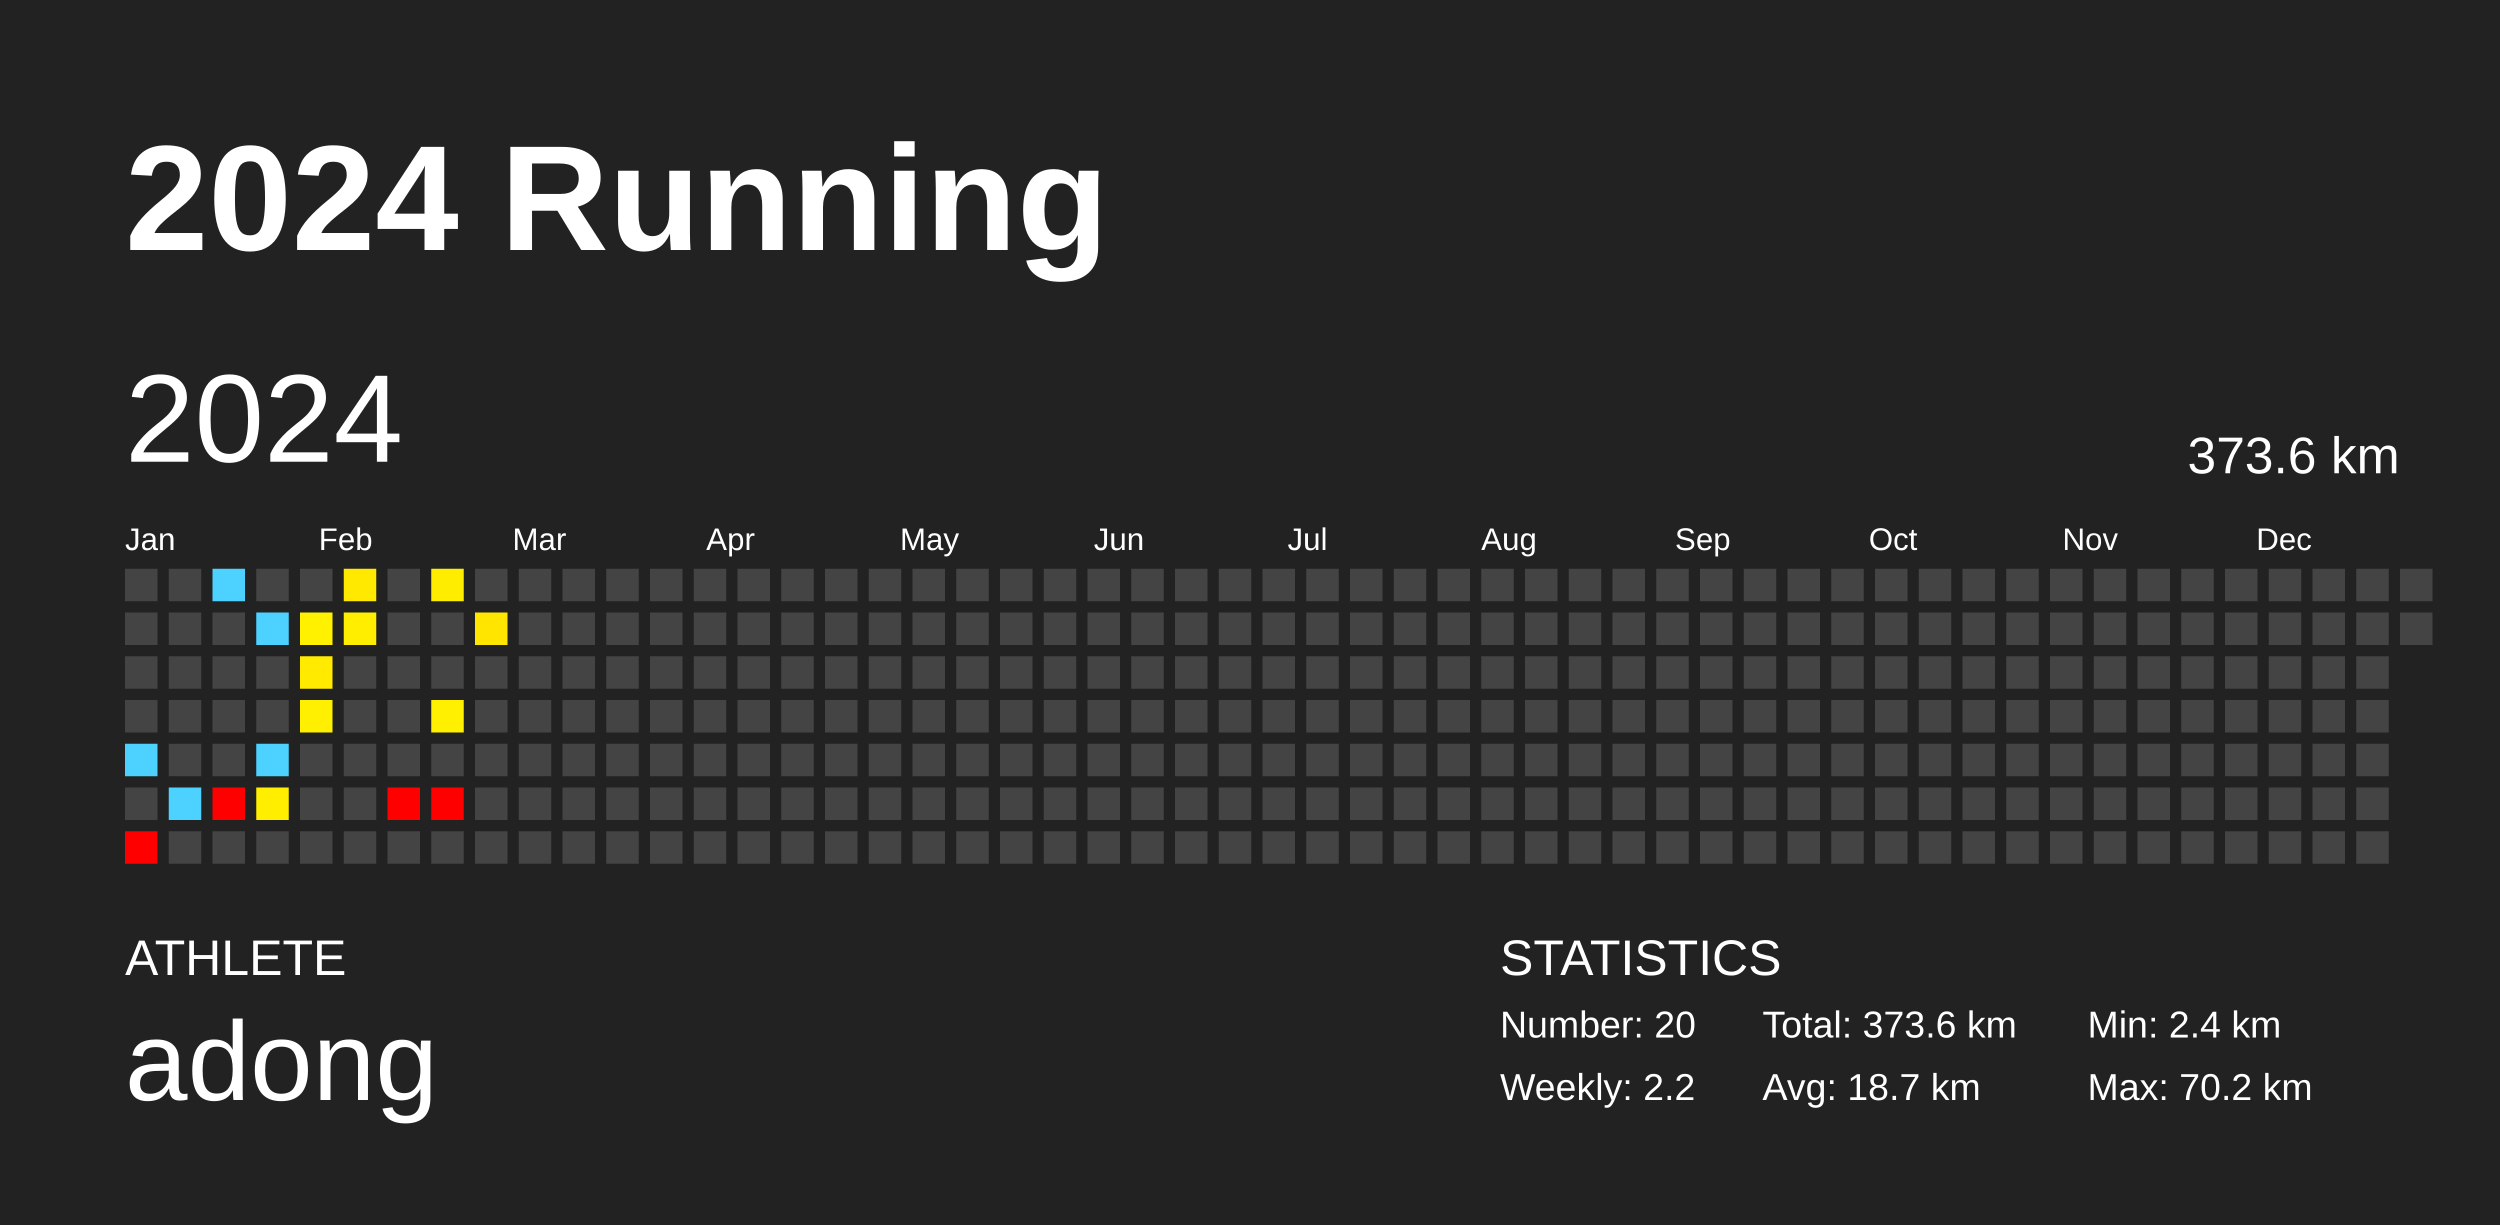
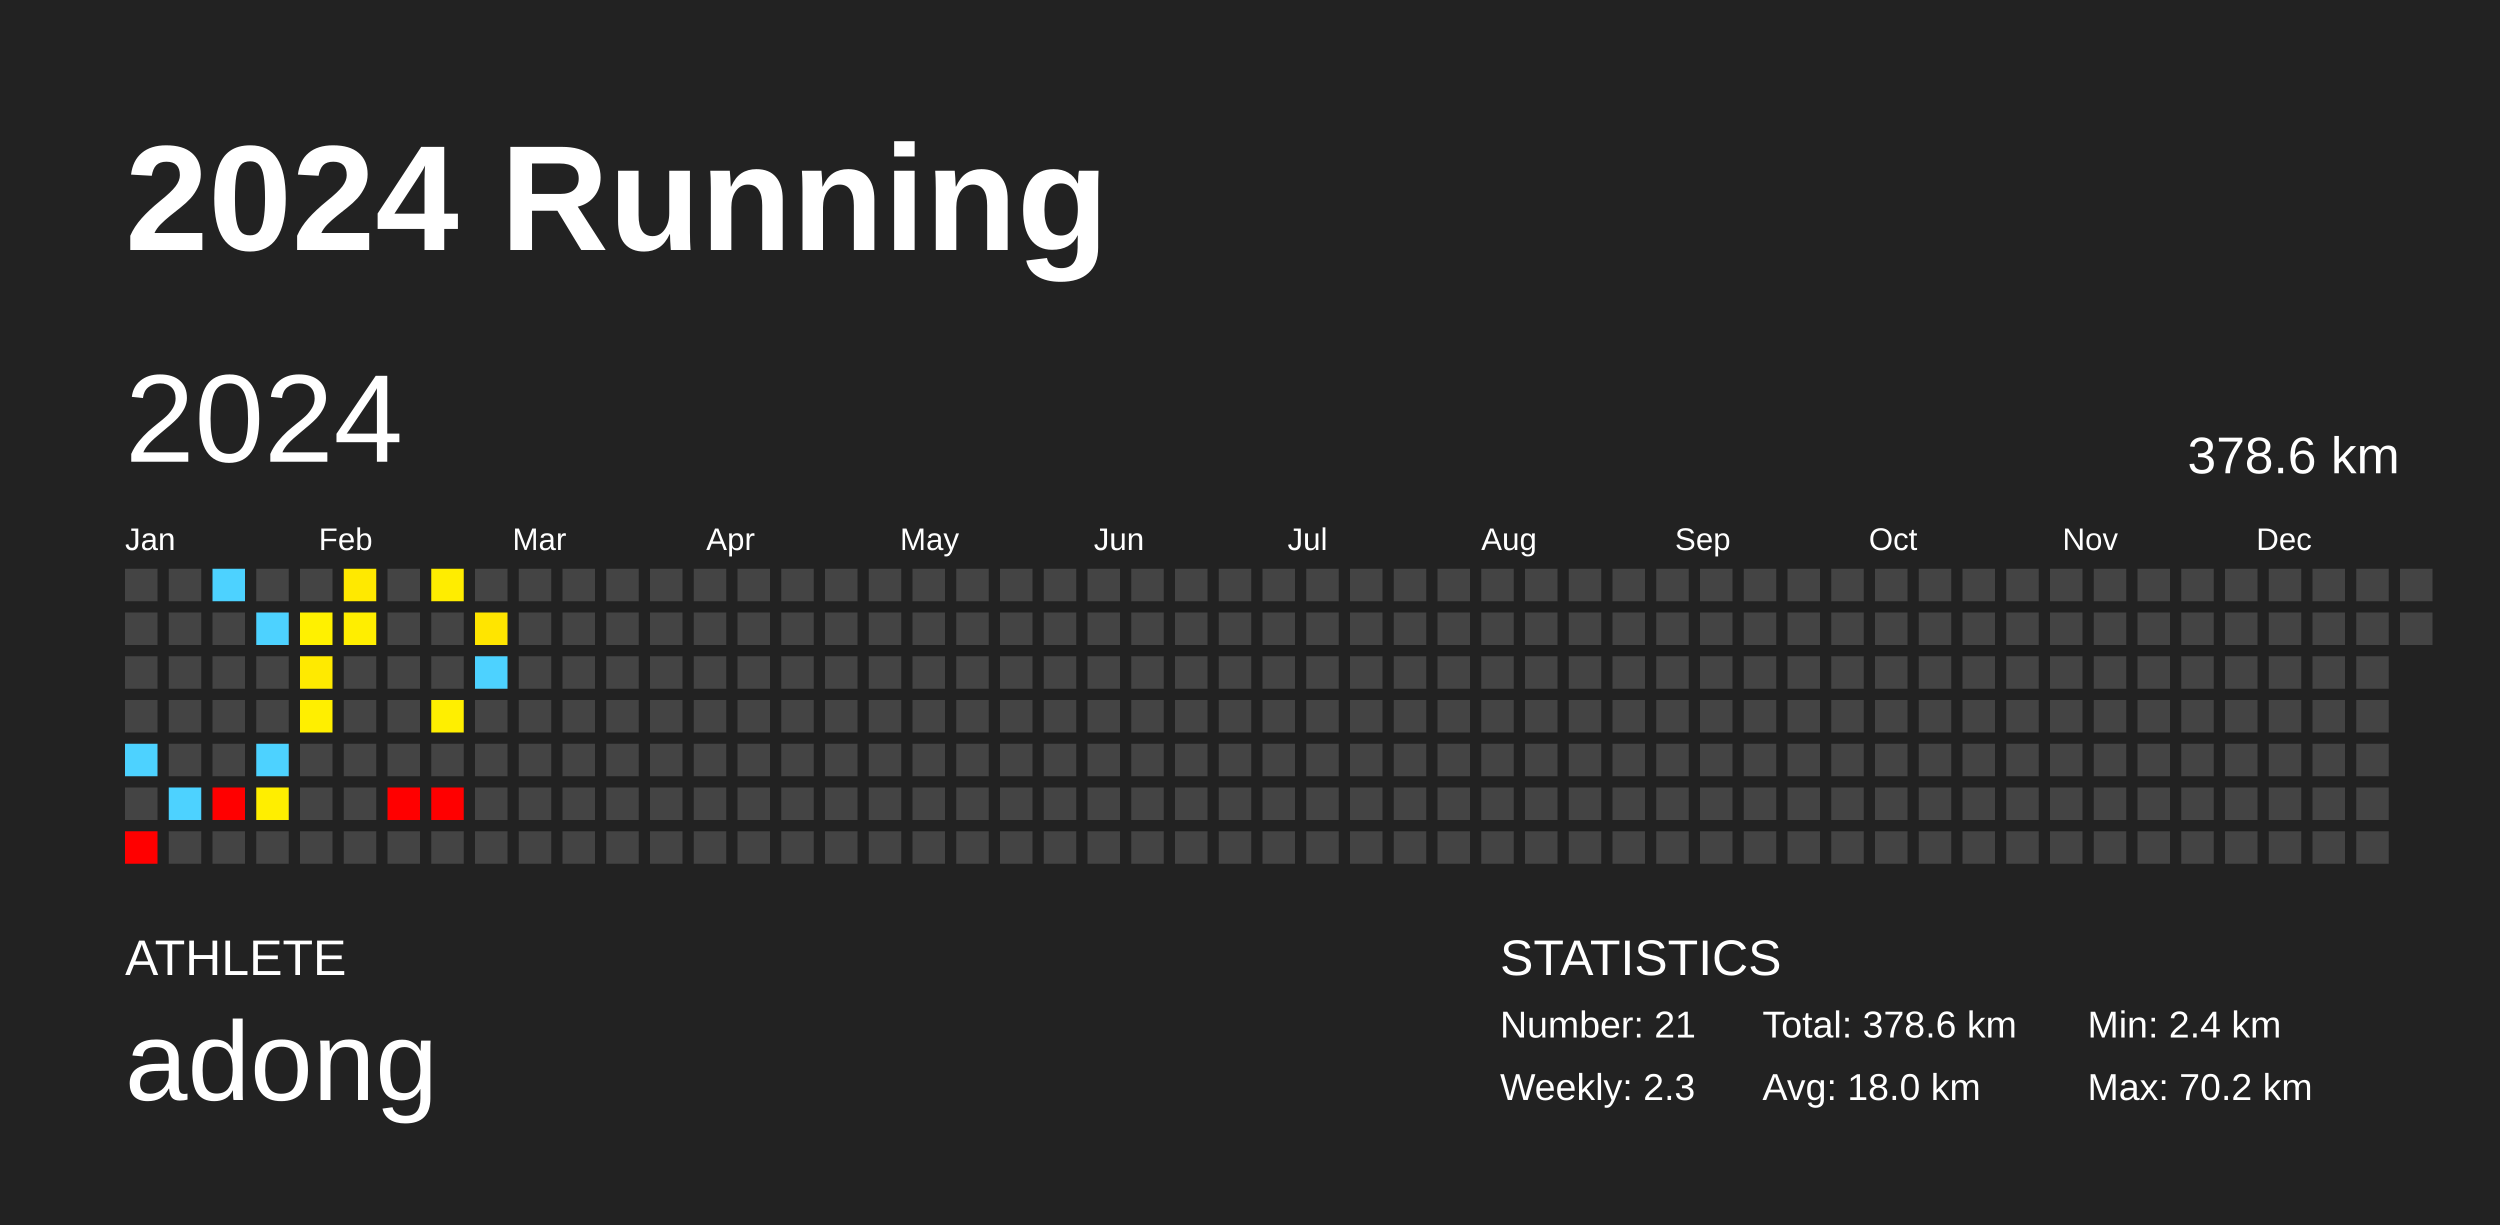
<svg xmlns="http://www.w3.org/2000/svg" baseProfile="full" height="98mm" version="1.1" viewBox="0,0,200,98" width="200mm">
  <defs />
  <rect fill="#222222" height="98" width="200" x="0" y="0" />
  <text fill="#FFFFFF" style="font-size:12px; font-family:Arial; font-weight:bold;" x="10" y="20">2024 Running</text>
  <text fill="#FFFFFF" style="font-size:4px; font-family:Arial" x="10" y="78">ATHLETE</text>
  <text fill="#FFFFFF" style="font-size:9px; font-family:Arial" x="10" y="88">adong</text>
  <text fill="#FFFFFF" style="font-size:4px; font-family:Arial" x="120" y="78">STATISTICS</text>
-   <text fill="#FFFFFF" style="font-size:3px; font-family:Arial" x="120" y="83">Number: 20</text>
-   <text fill="#FFFFFF" style="font-size:3px; font-family:Arial" x="120" y="88">Weekly: 2.2</text>
-   <text fill="#FFFFFF" style="font-size:3px; font-family:Arial" x="141" y="83">Total: 373.6 km</text>
-   <text fill="#FFFFFF" style="font-size:3px; font-family:Arial" x="141" y="88">Avg: 18.7 km</text>
+   <text fill="#FFFFFF" style="font-size:3px; font-family:Arial" x="120" y="83">Number: 21</text>
+   <text fill="#FFFFFF" style="font-size:3px; font-family:Arial" x="120" y="88">Weekly: 2.3</text>
+   <text fill="#FFFFFF" style="font-size:3px; font-family:Arial" x="141" y="83">Total: 378.6 km</text>
+   <text fill="#FFFFFF" style="font-size:3px; font-family:Arial" x="141" y="88">Avg: 18.0 km</text>
  <text fill="#FFFFFF" style="font-size:3px; font-family:Arial" x="167" y="83">Min: 2.4 km</text>
  <text fill="#FFFFFF" style="font-size:3px; font-family:Arial" x="167" y="88">Max: 70.2 km</text>
  <text dominant-baseline="hanging" fill="#FFFFFF" style="font-size:10.0px; font-family:Arial;" x="10" y="30">2024</text>
-   <text dominant-baseline="hanging" fill="#FFFFFF" style="font-size:4.125px; font-family:Arial;" x="175" y="35">373.6 km</text>
+   <text dominant-baseline="hanging" fill="#FFFFFF" style="font-size:4.125px; font-family:Arial;" x="175" y="35">378.6 km</text>
  <text fill="#FFFFFF" style="font-size:2.5px; font-family:Arial" x="10.0" y="44">Jan</text>
  <text fill="#FFFFFF" style="font-size:2.5px; font-family:Arial" x="25.5" y="44">Feb</text>
  <text fill="#FFFFFF" style="font-size:2.5px; font-family:Arial" x="41.0" y="44">Mar</text>
  <text fill="#FFFFFF" style="font-size:2.5px; font-family:Arial" x="56.5" y="44">Apr</text>
  <text fill="#FFFFFF" style="font-size:2.5px; font-family:Arial" x="72.0" y="44">May</text>
  <text fill="#FFFFFF" style="font-size:2.5px; font-family:Arial" x="87.5" y="44">Jun</text>
  <text fill="#FFFFFF" style="font-size:2.5px; font-family:Arial" x="103.0" y="44">Jul</text>
  <text fill="#FFFFFF" style="font-size:2.5px; font-family:Arial" x="118.5" y="44">Aug</text>
  <text fill="#FFFFFF" style="font-size:2.5px; font-family:Arial" x="134.0" y="44">Sep</text>
  <text fill="#FFFFFF" style="font-size:2.5px; font-family:Arial" x="149.5" y="44">Oct</text>
  <text fill="#FFFFFF" style="font-size:2.5px; font-family:Arial" x="165.0" y="44">Nov</text>
  <text fill="#FFFFFF" style="font-size:2.5px; font-family:Arial" x="180.5" y="44">Dec</text>
  <rect fill="#444444" height="2.6" width="2.6" x="10.0" y="45.5" />
  <rect fill="#444444" height="2.6" width="2.6" x="10.0" y="49.0" />
  <rect fill="#444444" height="2.6" width="2.6" x="10.0" y="52.5" />
  <rect fill="#444444" height="2.6" width="2.6" x="10.0" y="56.0" />
  <rect fill="#4dd2ff" height="2.6" width="2.6" x="10.0" y="59.5" />
  <rect fill="#444444" height="2.6" width="2.6" x="10.0" y="63.0" />
  <rect fill="red" height="2.6" width="2.6" x="10.0" y="66.5" />
  <rect fill="#444444" height="2.6" width="2.6" x="13.5" y="45.5" />
  <rect fill="#444444" height="2.6" width="2.6" x="13.5" y="49.0" />
  <rect fill="#444444" height="2.6" width="2.6" x="13.5" y="52.5" />
  <rect fill="#444444" height="2.6" width="2.6" x="13.5" y="56.0" />
  <rect fill="#444444" height="2.6" width="2.6" x="13.5" y="59.5" />
  <rect fill="#4dd2ff" height="2.6" width="2.6" x="13.5" y="63.0" />
  <rect fill="#444444" height="2.6" width="2.6" x="13.5" y="66.5" />
  <rect fill="#4dd2ff" height="2.6" width="2.6" x="17.0" y="45.5" />
  <rect fill="#444444" height="2.6" width="2.6" x="17.0" y="49.0" />
  <rect fill="#444444" height="2.6" width="2.6" x="17.0" y="52.5" />
  <rect fill="#444444" height="2.6" width="2.6" x="17.0" y="56.0" />
  <rect fill="#444444" height="2.6" width="2.6" x="17.0" y="59.5" />
  <rect fill="red" height="2.6" width="2.6" x="17.0" y="63.0" />
  <rect fill="#444444" height="2.6" width="2.6" x="17.0" y="66.5" />
  <rect fill="#444444" height="2.6" width="2.6" x="20.5" y="45.5" />
  <rect fill="#4dd2ff" height="2.6" width="2.6" x="20.5" y="49.0" />
  <rect fill="#444444" height="2.6" width="2.6" x="20.5" y="52.5" />
  <rect fill="#444444" height="2.6" width="2.6" x="20.5" y="56.0" />
  <rect fill="#4dd2ff" height="2.6" width="2.6" x="20.5" y="59.5" />
  <rect fill="#ffee00" height="2.6" width="2.6" x="20.5" y="63.0" />
  <rect fill="#444444" height="2.6" width="2.6" x="20.5" y="66.5" />
  <rect fill="#444444" height="2.6" width="2.6" x="24.0" y="45.5" />
  <rect fill="#fff100" height="2.6" width="2.6" x="24.0" y="49.0" />
  <rect fill="#ffea00" height="2.6" width="2.6" x="24.0" y="52.5" />
  <rect fill="#ffef00" height="2.6" width="2.6" x="24.0" y="56.0" />
  <rect fill="#444444" height="2.6" width="2.6" x="24.0" y="59.5" />
  <rect fill="#444444" height="2.6" width="2.6" x="24.0" y="63.0" />
  <rect fill="#444444" height="2.6" width="2.6" x="24.0" y="66.5" />
  <rect fill="#ffe900" height="2.6" width="2.6" x="27.5" y="45.5" />
  <rect fill="#ffee00" height="2.6" width="2.6" x="27.5" y="49.0" />
  <rect fill="#444444" height="2.6" width="2.6" x="27.5" y="52.5" />
  <rect fill="#444444" height="2.6" width="2.6" x="27.5" y="56.0" />
  <rect fill="#444444" height="2.6" width="2.6" x="27.5" y="59.5" />
  <rect fill="#444444" height="2.6" width="2.6" x="27.5" y="63.0" />
  <rect fill="#444444" height="2.6" width="2.6" x="27.5" y="66.5" />
  <rect fill="#444444" height="2.6" width="2.6" x="31.0" y="45.5" />
  <rect fill="#444444" height="2.6" width="2.6" x="31.0" y="49.0" />
  <rect fill="#444444" height="2.6" width="2.6" x="31.0" y="52.5" />
  <rect fill="#444444" height="2.6" width="2.6" x="31.0" y="56.0" />
  <rect fill="#444444" height="2.6" width="2.6" x="31.0" y="59.5" />
  <rect fill="red" height="2.6" width="2.6" x="31.0" y="63.0" />
  <rect fill="#444444" height="2.6" width="2.6" x="31.0" y="66.5" />
  <rect fill="#ffed00" height="2.6" width="2.6" x="34.5" y="45.5" />
  <rect fill="#444444" height="2.6" width="2.6" x="34.5" y="49.0" />
  <rect fill="#444444" height="2.6" width="2.6" x="34.5" y="52.5" />
  <rect fill="#ffef00" height="2.6" width="2.6" x="34.5" y="56.0" />
  <rect fill="#444444" height="2.6" width="2.6" x="34.5" y="59.5" />
  <rect fill="red" height="2.6" width="2.6" x="34.5" y="63.0" />
  <rect fill="#444444" height="2.6" width="2.6" x="34.5" y="66.5" />
  <rect fill="#444444" height="2.6" width="2.6" x="38.0" y="45.5" />
  <rect fill="#ffe500" height="2.6" width="2.6" x="38.0" y="49.0" />
-   <rect fill="#444444" height="2.6" width="2.6" x="38.0" y="52.5" />
+   <rect fill="#4dd2ff" height="2.6" width="2.6" x="38.0" y="52.5" />
  <rect fill="#444444" height="2.6" width="2.6" x="38.0" y="56.0" />
  <rect fill="#444444" height="2.6" width="2.6" x="38.0" y="59.5" />
  <rect fill="#444444" height="2.6" width="2.6" x="38.0" y="63.0" />
  <rect fill="#444444" height="2.6" width="2.6" x="38.0" y="66.5" />
  <rect fill="#444444" height="2.6" width="2.6" x="41.5" y="45.5" />
  <rect fill="#444444" height="2.6" width="2.6" x="41.5" y="49.0" />
  <rect fill="#444444" height="2.6" width="2.6" x="41.5" y="52.5" />
  <rect fill="#444444" height="2.6" width="2.6" x="41.5" y="56.0" />
  <rect fill="#444444" height="2.6" width="2.6" x="41.5" y="59.5" />
  <rect fill="#444444" height="2.6" width="2.6" x="41.5" y="63.0" />
  <rect fill="#444444" height="2.6" width="2.6" x="41.5" y="66.5" />
  <rect fill="#444444" height="2.6" width="2.6" x="45.0" y="45.5" />
  <rect fill="#444444" height="2.6" width="2.6" x="45.0" y="49.0" />
  <rect fill="#444444" height="2.6" width="2.6" x="45.0" y="52.5" />
  <rect fill="#444444" height="2.6" width="2.6" x="45.0" y="56.0" />
  <rect fill="#444444" height="2.6" width="2.6" x="45.0" y="59.5" />
  <rect fill="#444444" height="2.6" width="2.6" x="45.0" y="63.0" />
  <rect fill="#444444" height="2.6" width="2.6" x="45.0" y="66.5" />
  <rect fill="#444444" height="2.6" width="2.6" x="48.5" y="45.5" />
  <rect fill="#444444" height="2.6" width="2.6" x="48.5" y="49.0" />
  <rect fill="#444444" height="2.6" width="2.6" x="48.5" y="52.5" />
  <rect fill="#444444" height="2.6" width="2.6" x="48.5" y="56.0" />
  <rect fill="#444444" height="2.6" width="2.6" x="48.5" y="59.5" />
  <rect fill="#444444" height="2.6" width="2.6" x="48.5" y="63.0" />
  <rect fill="#444444" height="2.6" width="2.6" x="48.5" y="66.5" />
  <rect fill="#444444" height="2.6" width="2.6" x="52.0" y="45.5" />
  <rect fill="#444444" height="2.6" width="2.6" x="52.0" y="49.0" />
  <rect fill="#444444" height="2.6" width="2.6" x="52.0" y="52.5" />
  <rect fill="#444444" height="2.6" width="2.6" x="52.0" y="56.0" />
  <rect fill="#444444" height="2.6" width="2.6" x="52.0" y="59.5" />
  <rect fill="#444444" height="2.6" width="2.6" x="52.0" y="63.0" />
  <rect fill="#444444" height="2.6" width="2.6" x="52.0" y="66.5" />
  <rect fill="#444444" height="2.6" width="2.6" x="55.5" y="45.5" />
  <rect fill="#444444" height="2.6" width="2.6" x="55.5" y="49.0" />
  <rect fill="#444444" height="2.6" width="2.6" x="55.5" y="52.5" />
  <rect fill="#444444" height="2.6" width="2.6" x="55.5" y="56.0" />
  <rect fill="#444444" height="2.6" width="2.6" x="55.5" y="59.5" />
  <rect fill="#444444" height="2.6" width="2.6" x="55.5" y="63.0" />
  <rect fill="#444444" height="2.6" width="2.6" x="55.5" y="66.5" />
  <rect fill="#444444" height="2.6" width="2.6" x="59.0" y="45.5" />
  <rect fill="#444444" height="2.6" width="2.6" x="59.0" y="49.0" />
  <rect fill="#444444" height="2.6" width="2.6" x="59.0" y="52.5" />
  <rect fill="#444444" height="2.6" width="2.6" x="59.0" y="56.0" />
  <rect fill="#444444" height="2.6" width="2.6" x="59.0" y="59.5" />
  <rect fill="#444444" height="2.6" width="2.6" x="59.0" y="63.0" />
  <rect fill="#444444" height="2.6" width="2.6" x="59.0" y="66.5" />
  <rect fill="#444444" height="2.6" width="2.6" x="62.5" y="45.5" />
  <rect fill="#444444" height="2.6" width="2.6" x="62.5" y="49.0" />
  <rect fill="#444444" height="2.6" width="2.6" x="62.5" y="52.5" />
  <rect fill="#444444" height="2.6" width="2.6" x="62.5" y="56.0" />
  <rect fill="#444444" height="2.6" width="2.6" x="62.5" y="59.5" />
  <rect fill="#444444" height="2.6" width="2.6" x="62.5" y="63.0" />
  <rect fill="#444444" height="2.6" width="2.6" x="62.5" y="66.5" />
  <rect fill="#444444" height="2.6" width="2.6" x="66.0" y="45.5" />
  <rect fill="#444444" height="2.6" width="2.6" x="66.0" y="49.0" />
  <rect fill="#444444" height="2.6" width="2.6" x="66.0" y="52.5" />
  <rect fill="#444444" height="2.6" width="2.6" x="66.0" y="56.0" />
  <rect fill="#444444" height="2.6" width="2.6" x="66.0" y="59.5" />
  <rect fill="#444444" height="2.6" width="2.6" x="66.0" y="63.0" />
  <rect fill="#444444" height="2.6" width="2.6" x="66.0" y="66.5" />
  <rect fill="#444444" height="2.6" width="2.6" x="69.5" y="45.5" />
  <rect fill="#444444" height="2.6" width="2.6" x="69.5" y="49.0" />
  <rect fill="#444444" height="2.6" width="2.6" x="69.5" y="52.5" />
  <rect fill="#444444" height="2.6" width="2.6" x="69.5" y="56.0" />
  <rect fill="#444444" height="2.6" width="2.6" x="69.5" y="59.5" />
  <rect fill="#444444" height="2.6" width="2.6" x="69.5" y="63.0" />
  <rect fill="#444444" height="2.6" width="2.6" x="69.5" y="66.5" />
  <rect fill="#444444" height="2.6" width="2.6" x="73.0" y="45.5" />
  <rect fill="#444444" height="2.6" width="2.6" x="73.0" y="49.0" />
  <rect fill="#444444" height="2.6" width="2.6" x="73.0" y="52.5" />
  <rect fill="#444444" height="2.6" width="2.6" x="73.0" y="56.0" />
  <rect fill="#444444" height="2.6" width="2.6" x="73.0" y="59.5" />
  <rect fill="#444444" height="2.6" width="2.6" x="73.0" y="63.0" />
  <rect fill="#444444" height="2.6" width="2.6" x="73.0" y="66.5" />
  <rect fill="#444444" height="2.6" width="2.6" x="76.5" y="45.5" />
  <rect fill="#444444" height="2.6" width="2.6" x="76.5" y="49.0" />
  <rect fill="#444444" height="2.6" width="2.6" x="76.5" y="52.5" />
  <rect fill="#444444" height="2.6" width="2.6" x="76.5" y="56.0" />
  <rect fill="#444444" height="2.6" width="2.6" x="76.5" y="59.5" />
  <rect fill="#444444" height="2.6" width="2.6" x="76.5" y="63.0" />
  <rect fill="#444444" height="2.6" width="2.6" x="76.5" y="66.5" />
  <rect fill="#444444" height="2.6" width="2.6" x="80.0" y="45.5" />
  <rect fill="#444444" height="2.6" width="2.6" x="80.0" y="49.0" />
  <rect fill="#444444" height="2.6" width="2.6" x="80.0" y="52.5" />
  <rect fill="#444444" height="2.6" width="2.6" x="80.0" y="56.0" />
  <rect fill="#444444" height="2.6" width="2.6" x="80.0" y="59.5" />
  <rect fill="#444444" height="2.6" width="2.6" x="80.0" y="63.0" />
  <rect fill="#444444" height="2.6" width="2.6" x="80.0" y="66.5" />
  <rect fill="#444444" height="2.6" width="2.6" x="83.5" y="45.5" />
  <rect fill="#444444" height="2.6" width="2.6" x="83.5" y="49.0" />
  <rect fill="#444444" height="2.6" width="2.6" x="83.5" y="52.5" />
  <rect fill="#444444" height="2.6" width="2.6" x="83.5" y="56.0" />
  <rect fill="#444444" height="2.6" width="2.6" x="83.5" y="59.5" />
  <rect fill="#444444" height="2.6" width="2.6" x="83.5" y="63.0" />
  <rect fill="#444444" height="2.6" width="2.6" x="83.5" y="66.5" />
  <rect fill="#444444" height="2.6" width="2.6" x="87.0" y="45.5" />
  <rect fill="#444444" height="2.6" width="2.6" x="87.0" y="49.0" />
  <rect fill="#444444" height="2.6" width="2.6" x="87.0" y="52.5" />
  <rect fill="#444444" height="2.6" width="2.6" x="87.0" y="56.0" />
  <rect fill="#444444" height="2.6" width="2.6" x="87.0" y="59.5" />
  <rect fill="#444444" height="2.6" width="2.6" x="87.0" y="63.0" />
  <rect fill="#444444" height="2.6" width="2.6" x="87.0" y="66.5" />
  <rect fill="#444444" height="2.6" width="2.6" x="90.5" y="45.5" />
  <rect fill="#444444" height="2.6" width="2.6" x="90.5" y="49.0" />
  <rect fill="#444444" height="2.6" width="2.6" x="90.5" y="52.5" />
  <rect fill="#444444" height="2.6" width="2.6" x="90.5" y="56.0" />
  <rect fill="#444444" height="2.6" width="2.6" x="90.5" y="59.5" />
  <rect fill="#444444" height="2.6" width="2.6" x="90.5" y="63.0" />
  <rect fill="#444444" height="2.6" width="2.6" x="90.5" y="66.5" />
  <rect fill="#444444" height="2.6" width="2.6" x="94.0" y="45.5" />
  <rect fill="#444444" height="2.6" width="2.6" x="94.0" y="49.0" />
  <rect fill="#444444" height="2.6" width="2.6" x="94.0" y="52.5" />
  <rect fill="#444444" height="2.6" width="2.6" x="94.0" y="56.0" />
  <rect fill="#444444" height="2.6" width="2.6" x="94.0" y="59.5" />
  <rect fill="#444444" height="2.6" width="2.6" x="94.0" y="63.0" />
  <rect fill="#444444" height="2.6" width="2.6" x="94.0" y="66.5" />
  <rect fill="#444444" height="2.6" width="2.6" x="97.5" y="45.5" />
  <rect fill="#444444" height="2.6" width="2.6" x="97.5" y="49.0" />
  <rect fill="#444444" height="2.6" width="2.6" x="97.5" y="52.5" />
  <rect fill="#444444" height="2.6" width="2.6" x="97.5" y="56.0" />
  <rect fill="#444444" height="2.6" width="2.6" x="97.5" y="59.5" />
  <rect fill="#444444" height="2.6" width="2.6" x="97.5" y="63.0" />
  <rect fill="#444444" height="2.6" width="2.6" x="97.5" y="66.5" />
  <rect fill="#444444" height="2.6" width="2.6" x="101.0" y="45.5" />
  <rect fill="#444444" height="2.6" width="2.6" x="101.0" y="49.0" />
  <rect fill="#444444" height="2.6" width="2.6" x="101.0" y="52.5" />
  <rect fill="#444444" height="2.6" width="2.6" x="101.0" y="56.0" />
  <rect fill="#444444" height="2.6" width="2.6" x="101.0" y="59.5" />
  <rect fill="#444444" height="2.6" width="2.6" x="101.0" y="63.0" />
  <rect fill="#444444" height="2.6" width="2.6" x="101.0" y="66.5" />
  <rect fill="#444444" height="2.6" width="2.6" x="104.5" y="45.5" />
  <rect fill="#444444" height="2.6" width="2.6" x="104.5" y="49.0" />
  <rect fill="#444444" height="2.6" width="2.6" x="104.5" y="52.5" />
  <rect fill="#444444" height="2.6" width="2.6" x="104.5" y="56.0" />
  <rect fill="#444444" height="2.6" width="2.6" x="104.5" y="59.5" />
  <rect fill="#444444" height="2.6" width="2.6" x="104.5" y="63.0" />
  <rect fill="#444444" height="2.6" width="2.6" x="104.5" y="66.5" />
  <rect fill="#444444" height="2.6" width="2.6" x="108.0" y="45.5" />
  <rect fill="#444444" height="2.6" width="2.6" x="108.0" y="49.0" />
  <rect fill="#444444" height="2.6" width="2.6" x="108.0" y="52.5" />
  <rect fill="#444444" height="2.6" width="2.6" x="108.0" y="56.0" />
  <rect fill="#444444" height="2.6" width="2.6" x="108.0" y="59.5" />
  <rect fill="#444444" height="2.6" width="2.6" x="108.0" y="63.0" />
  <rect fill="#444444" height="2.6" width="2.6" x="108.0" y="66.5" />
  <rect fill="#444444" height="2.6" width="2.6" x="111.5" y="45.5" />
  <rect fill="#444444" height="2.6" width="2.6" x="111.5" y="49.0" />
  <rect fill="#444444" height="2.6" width="2.6" x="111.5" y="52.5" />
  <rect fill="#444444" height="2.6" width="2.6" x="111.5" y="56.0" />
  <rect fill="#444444" height="2.6" width="2.6" x="111.5" y="59.5" />
  <rect fill="#444444" height="2.6" width="2.6" x="111.5" y="63.0" />
  <rect fill="#444444" height="2.6" width="2.6" x="111.5" y="66.5" />
  <rect fill="#444444" height="2.6" width="2.6" x="115.0" y="45.5" />
  <rect fill="#444444" height="2.6" width="2.6" x="115.0" y="49.0" />
  <rect fill="#444444" height="2.6" width="2.6" x="115.0" y="52.5" />
  <rect fill="#444444" height="2.6" width="2.6" x="115.0" y="56.0" />
  <rect fill="#444444" height="2.6" width="2.6" x="115.0" y="59.5" />
  <rect fill="#444444" height="2.6" width="2.6" x="115.0" y="63.0" />
  <rect fill="#444444" height="2.6" width="2.6" x="115.0" y="66.5" />
  <rect fill="#444444" height="2.6" width="2.6" x="118.5" y="45.5" />
  <rect fill="#444444" height="2.6" width="2.6" x="118.5" y="49.0" />
  <rect fill="#444444" height="2.6" width="2.6" x="118.5" y="52.5" />
  <rect fill="#444444" height="2.6" width="2.6" x="118.5" y="56.0" />
  <rect fill="#444444" height="2.6" width="2.6" x="118.5" y="59.5" />
  <rect fill="#444444" height="2.6" width="2.6" x="118.5" y="63.0" />
  <rect fill="#444444" height="2.6" width="2.6" x="118.5" y="66.5" />
  <rect fill="#444444" height="2.6" width="2.6" x="122.0" y="45.5" />
  <rect fill="#444444" height="2.6" width="2.6" x="122.0" y="49.0" />
  <rect fill="#444444" height="2.6" width="2.6" x="122.0" y="52.5" />
  <rect fill="#444444" height="2.6" width="2.6" x="122.0" y="56.0" />
  <rect fill="#444444" height="2.6" width="2.6" x="122.0" y="59.5" />
  <rect fill="#444444" height="2.6" width="2.6" x="122.0" y="63.0" />
  <rect fill="#444444" height="2.6" width="2.6" x="122.0" y="66.5" />
  <rect fill="#444444" height="2.6" width="2.6" x="125.5" y="45.5" />
  <rect fill="#444444" height="2.6" width="2.6" x="125.5" y="49.0" />
  <rect fill="#444444" height="2.6" width="2.6" x="125.5" y="52.5" />
  <rect fill="#444444" height="2.6" width="2.6" x="125.5" y="56.0" />
  <rect fill="#444444" height="2.6" width="2.6" x="125.5" y="59.5" />
  <rect fill="#444444" height="2.6" width="2.6" x="125.5" y="63.0" />
  <rect fill="#444444" height="2.6" width="2.6" x="125.5" y="66.5" />
  <rect fill="#444444" height="2.6" width="2.6" x="129.0" y="45.5" />
  <rect fill="#444444" height="2.6" width="2.6" x="129.0" y="49.0" />
  <rect fill="#444444" height="2.6" width="2.6" x="129.0" y="52.5" />
  <rect fill="#444444" height="2.6" width="2.6" x="129.0" y="56.0" />
  <rect fill="#444444" height="2.6" width="2.6" x="129.0" y="59.5" />
  <rect fill="#444444" height="2.6" width="2.6" x="129.0" y="63.0" />
  <rect fill="#444444" height="2.6" width="2.6" x="129.0" y="66.5" />
  <rect fill="#444444" height="2.6" width="2.6" x="132.5" y="45.5" />
  <rect fill="#444444" height="2.6" width="2.6" x="132.5" y="49.0" />
  <rect fill="#444444" height="2.6" width="2.6" x="132.5" y="52.5" />
  <rect fill="#444444" height="2.6" width="2.6" x="132.5" y="56.0" />
  <rect fill="#444444" height="2.6" width="2.6" x="132.5" y="59.5" />
  <rect fill="#444444" height="2.6" width="2.6" x="132.5" y="63.0" />
  <rect fill="#444444" height="2.6" width="2.6" x="132.5" y="66.5" />
  <rect fill="#444444" height="2.6" width="2.6" x="136.0" y="45.5" />
  <rect fill="#444444" height="2.6" width="2.6" x="136.0" y="49.0" />
  <rect fill="#444444" height="2.6" width="2.6" x="136.0" y="52.5" />
  <rect fill="#444444" height="2.6" width="2.6" x="136.0" y="56.0" />
  <rect fill="#444444" height="2.6" width="2.6" x="136.0" y="59.5" />
  <rect fill="#444444" height="2.6" width="2.6" x="136.0" y="63.0" />
  <rect fill="#444444" height="2.6" width="2.6" x="136.0" y="66.5" />
  <rect fill="#444444" height="2.6" width="2.6" x="139.5" y="45.5" />
  <rect fill="#444444" height="2.6" width="2.6" x="139.5" y="49.0" />
  <rect fill="#444444" height="2.6" width="2.6" x="139.5" y="52.5" />
  <rect fill="#444444" height="2.6" width="2.6" x="139.5" y="56.0" />
  <rect fill="#444444" height="2.6" width="2.6" x="139.5" y="59.5" />
  <rect fill="#444444" height="2.6" width="2.6" x="139.5" y="63.0" />
  <rect fill="#444444" height="2.6" width="2.6" x="139.5" y="66.5" />
  <rect fill="#444444" height="2.6" width="2.6" x="143.0" y="45.5" />
  <rect fill="#444444" height="2.6" width="2.6" x="143.0" y="49.0" />
  <rect fill="#444444" height="2.6" width="2.6" x="143.0" y="52.5" />
  <rect fill="#444444" height="2.6" width="2.6" x="143.0" y="56.0" />
  <rect fill="#444444" height="2.6" width="2.6" x="143.0" y="59.5" />
  <rect fill="#444444" height="2.6" width="2.6" x="143.0" y="63.0" />
  <rect fill="#444444" height="2.6" width="2.6" x="143.0" y="66.5" />
  <rect fill="#444444" height="2.6" width="2.6" x="146.5" y="45.5" />
  <rect fill="#444444" height="2.6" width="2.6" x="146.5" y="49.0" />
  <rect fill="#444444" height="2.6" width="2.6" x="146.5" y="52.5" />
  <rect fill="#444444" height="2.6" width="2.6" x="146.5" y="56.0" />
  <rect fill="#444444" height="2.6" width="2.6" x="146.5" y="59.5" />
  <rect fill="#444444" height="2.6" width="2.6" x="146.5" y="63.0" />
  <rect fill="#444444" height="2.6" width="2.6" x="146.5" y="66.5" />
  <rect fill="#444444" height="2.6" width="2.6" x="150.0" y="45.5" />
  <rect fill="#444444" height="2.6" width="2.6" x="150.0" y="49.0" />
  <rect fill="#444444" height="2.6" width="2.6" x="150.0" y="52.5" />
  <rect fill="#444444" height="2.6" width="2.6" x="150.0" y="56.0" />
  <rect fill="#444444" height="2.6" width="2.6" x="150.0" y="59.5" />
  <rect fill="#444444" height="2.6" width="2.6" x="150.0" y="63.0" />
  <rect fill="#444444" height="2.6" width="2.6" x="150.0" y="66.5" />
  <rect fill="#444444" height="2.6" width="2.6" x="153.5" y="45.5" />
  <rect fill="#444444" height="2.6" width="2.6" x="153.5" y="49.0" />
  <rect fill="#444444" height="2.6" width="2.6" x="153.5" y="52.5" />
  <rect fill="#444444" height="2.6" width="2.6" x="153.5" y="56.0" />
  <rect fill="#444444" height="2.6" width="2.6" x="153.5" y="59.5" />
  <rect fill="#444444" height="2.6" width="2.6" x="153.5" y="63.0" />
  <rect fill="#444444" height="2.6" width="2.6" x="153.5" y="66.5" />
  <rect fill="#444444" height="2.6" width="2.6" x="157.0" y="45.5" />
  <rect fill="#444444" height="2.6" width="2.6" x="157.0" y="49.0" />
  <rect fill="#444444" height="2.6" width="2.6" x="157.0" y="52.5" />
  <rect fill="#444444" height="2.6" width="2.6" x="157.0" y="56.0" />
  <rect fill="#444444" height="2.6" width="2.6" x="157.0" y="59.5" />
  <rect fill="#444444" height="2.6" width="2.6" x="157.0" y="63.0" />
  <rect fill="#444444" height="2.6" width="2.6" x="157.0" y="66.5" />
  <rect fill="#444444" height="2.6" width="2.6" x="160.5" y="45.5" />
  <rect fill="#444444" height="2.6" width="2.6" x="160.5" y="49.0" />
  <rect fill="#444444" height="2.6" width="2.6" x="160.5" y="52.5" />
  <rect fill="#444444" height="2.6" width="2.6" x="160.5" y="56.0" />
  <rect fill="#444444" height="2.6" width="2.6" x="160.5" y="59.5" />
  <rect fill="#444444" height="2.6" width="2.6" x="160.5" y="63.0" />
  <rect fill="#444444" height="2.6" width="2.6" x="160.5" y="66.5" />
  <rect fill="#444444" height="2.6" width="2.6" x="164.0" y="45.5" />
  <rect fill="#444444" height="2.6" width="2.6" x="164.0" y="49.0" />
  <rect fill="#444444" height="2.6" width="2.6" x="164.0" y="52.5" />
  <rect fill="#444444" height="2.6" width="2.6" x="164.0" y="56.0" />
  <rect fill="#444444" height="2.6" width="2.6" x="164.0" y="59.5" />
  <rect fill="#444444" height="2.6" width="2.6" x="164.0" y="63.0" />
  <rect fill="#444444" height="2.6" width="2.6" x="164.0" y="66.5" />
  <rect fill="#444444" height="2.6" width="2.6" x="167.5" y="45.5" />
  <rect fill="#444444" height="2.6" width="2.6" x="167.5" y="49.0" />
  <rect fill="#444444" height="2.6" width="2.6" x="167.5" y="52.5" />
  <rect fill="#444444" height="2.6" width="2.6" x="167.5" y="56.0" />
  <rect fill="#444444" height="2.6" width="2.6" x="167.5" y="59.5" />
  <rect fill="#444444" height="2.6" width="2.6" x="167.5" y="63.0" />
  <rect fill="#444444" height="2.6" width="2.6" x="167.5" y="66.5" />
  <rect fill="#444444" height="2.6" width="2.6" x="171.0" y="45.5" />
  <rect fill="#444444" height="2.6" width="2.6" x="171.0" y="49.0" />
  <rect fill="#444444" height="2.6" width="2.6" x="171.0" y="52.5" />
  <rect fill="#444444" height="2.6" width="2.6" x="171.0" y="56.0" />
  <rect fill="#444444" height="2.6" width="2.6" x="171.0" y="59.5" />
  <rect fill="#444444" height="2.6" width="2.6" x="171.0" y="63.0" />
  <rect fill="#444444" height="2.6" width="2.6" x="171.0" y="66.5" />
  <rect fill="#444444" height="2.6" width="2.6" x="174.5" y="45.5" />
  <rect fill="#444444" height="2.6" width="2.6" x="174.5" y="49.0" />
  <rect fill="#444444" height="2.6" width="2.6" x="174.5" y="52.5" />
  <rect fill="#444444" height="2.6" width="2.6" x="174.5" y="56.0" />
  <rect fill="#444444" height="2.6" width="2.6" x="174.5" y="59.5" />
  <rect fill="#444444" height="2.6" width="2.6" x="174.5" y="63.0" />
  <rect fill="#444444" height="2.6" width="2.6" x="174.5" y="66.5" />
  <rect fill="#444444" height="2.6" width="2.6" x="178.0" y="45.5" />
  <rect fill="#444444" height="2.6" width="2.6" x="178.0" y="49.0" />
  <rect fill="#444444" height="2.6" width="2.6" x="178.0" y="52.5" />
  <rect fill="#444444" height="2.6" width="2.6" x="178.0" y="56.0" />
  <rect fill="#444444" height="2.6" width="2.6" x="178.0" y="59.5" />
  <rect fill="#444444" height="2.6" width="2.6" x="178.0" y="63.0" />
  <rect fill="#444444" height="2.6" width="2.6" x="178.0" y="66.5" />
  <rect fill="#444444" height="2.6" width="2.6" x="181.5" y="45.5" />
  <rect fill="#444444" height="2.6" width="2.6" x="181.5" y="49.0" />
  <rect fill="#444444" height="2.6" width="2.6" x="181.5" y="52.5" />
  <rect fill="#444444" height="2.6" width="2.6" x="181.5" y="56.0" />
  <rect fill="#444444" height="2.6" width="2.6" x="181.5" y="59.5" />
  <rect fill="#444444" height="2.6" width="2.6" x="181.5" y="63.0" />
  <rect fill="#444444" height="2.6" width="2.6" x="181.5" y="66.5" />
  <rect fill="#444444" height="2.6" width="2.6" x="185.0" y="45.5" />
  <rect fill="#444444" height="2.6" width="2.6" x="185.0" y="49.0" />
  <rect fill="#444444" height="2.6" width="2.6" x="185.0" y="52.5" />
  <rect fill="#444444" height="2.6" width="2.6" x="185.0" y="56.0" />
  <rect fill="#444444" height="2.6" width="2.6" x="185.0" y="59.5" />
  <rect fill="#444444" height="2.6" width="2.6" x="185.0" y="63.0" />
  <rect fill="#444444" height="2.6" width="2.6" x="185.0" y="66.5" />
  <rect fill="#444444" height="2.6" width="2.6" x="188.5" y="45.5" />
  <rect fill="#444444" height="2.6" width="2.6" x="188.5" y="49.0" />
  <rect fill="#444444" height="2.6" width="2.6" x="188.5" y="52.5" />
  <rect fill="#444444" height="2.6" width="2.6" x="188.5" y="56.0" />
  <rect fill="#444444" height="2.6" width="2.6" x="188.5" y="59.5" />
  <rect fill="#444444" height="2.6" width="2.6" x="188.5" y="63.0" />
  <rect fill="#444444" height="2.6" width="2.6" x="188.5" y="66.5" />
  <rect fill="#444444" height="2.6" width="2.6" x="192.0" y="45.5" />
  <rect fill="#444444" height="2.6" width="2.6" x="192.0" y="49.0" />
</svg>
